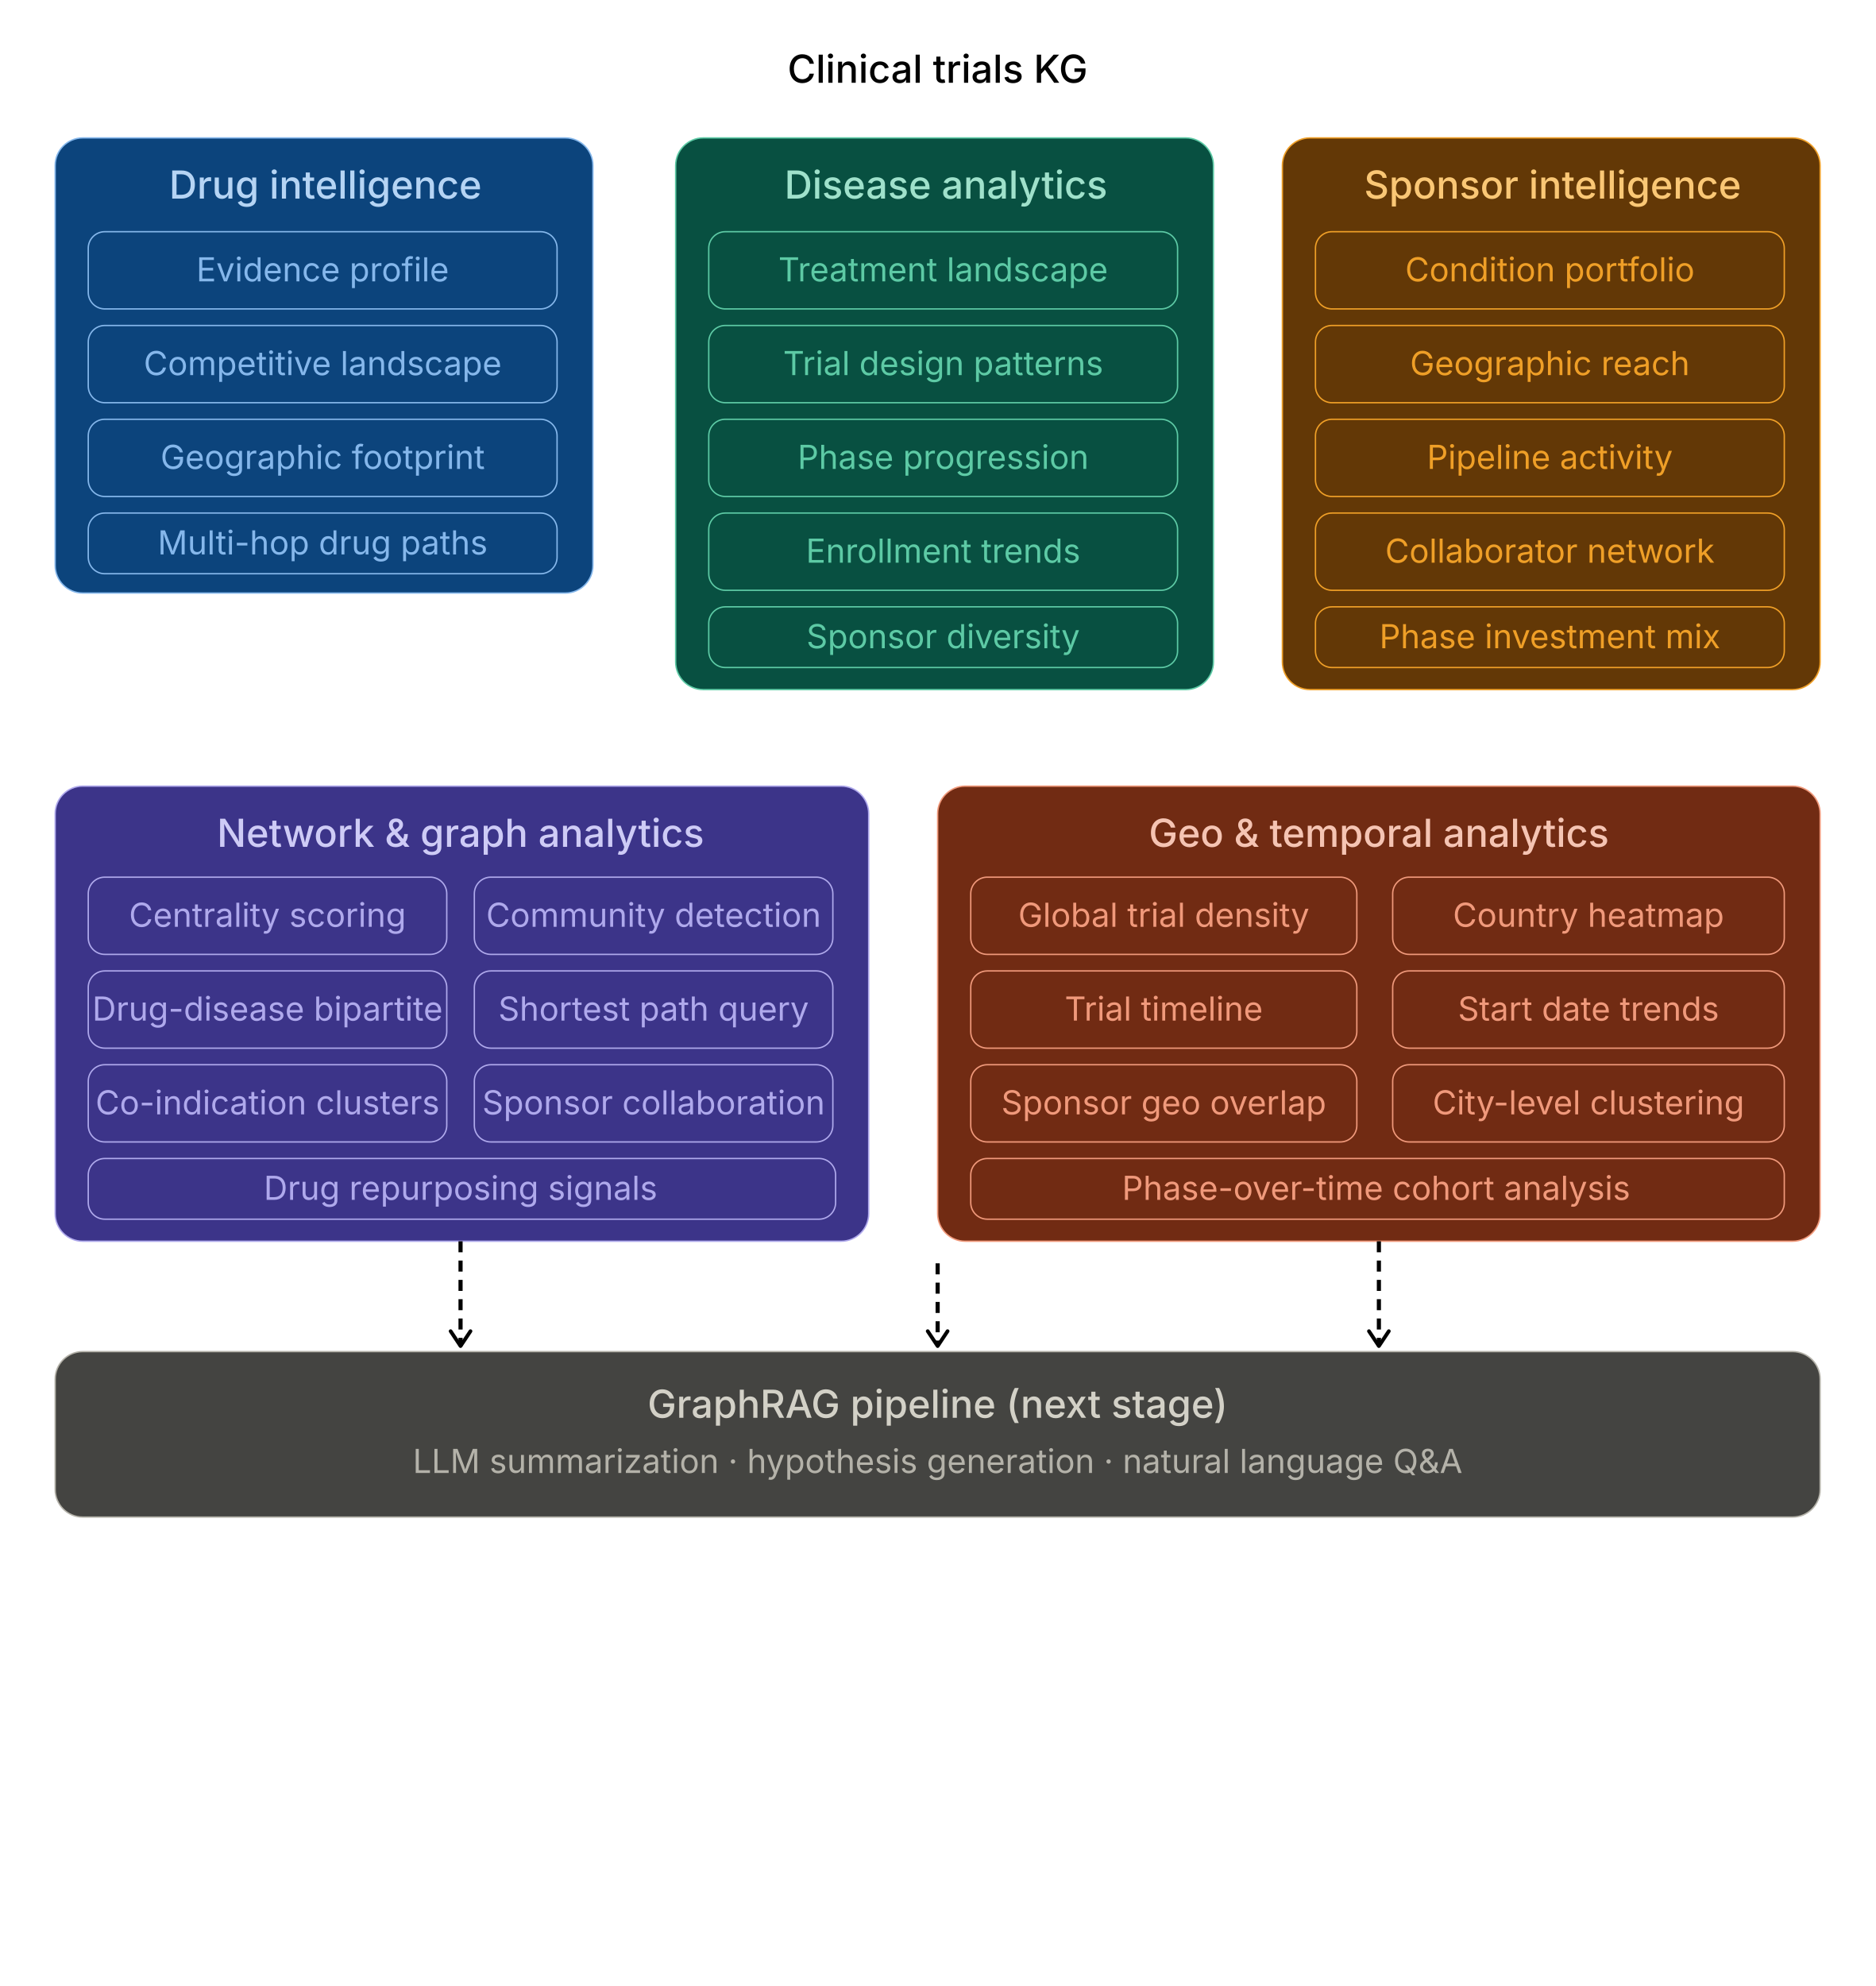
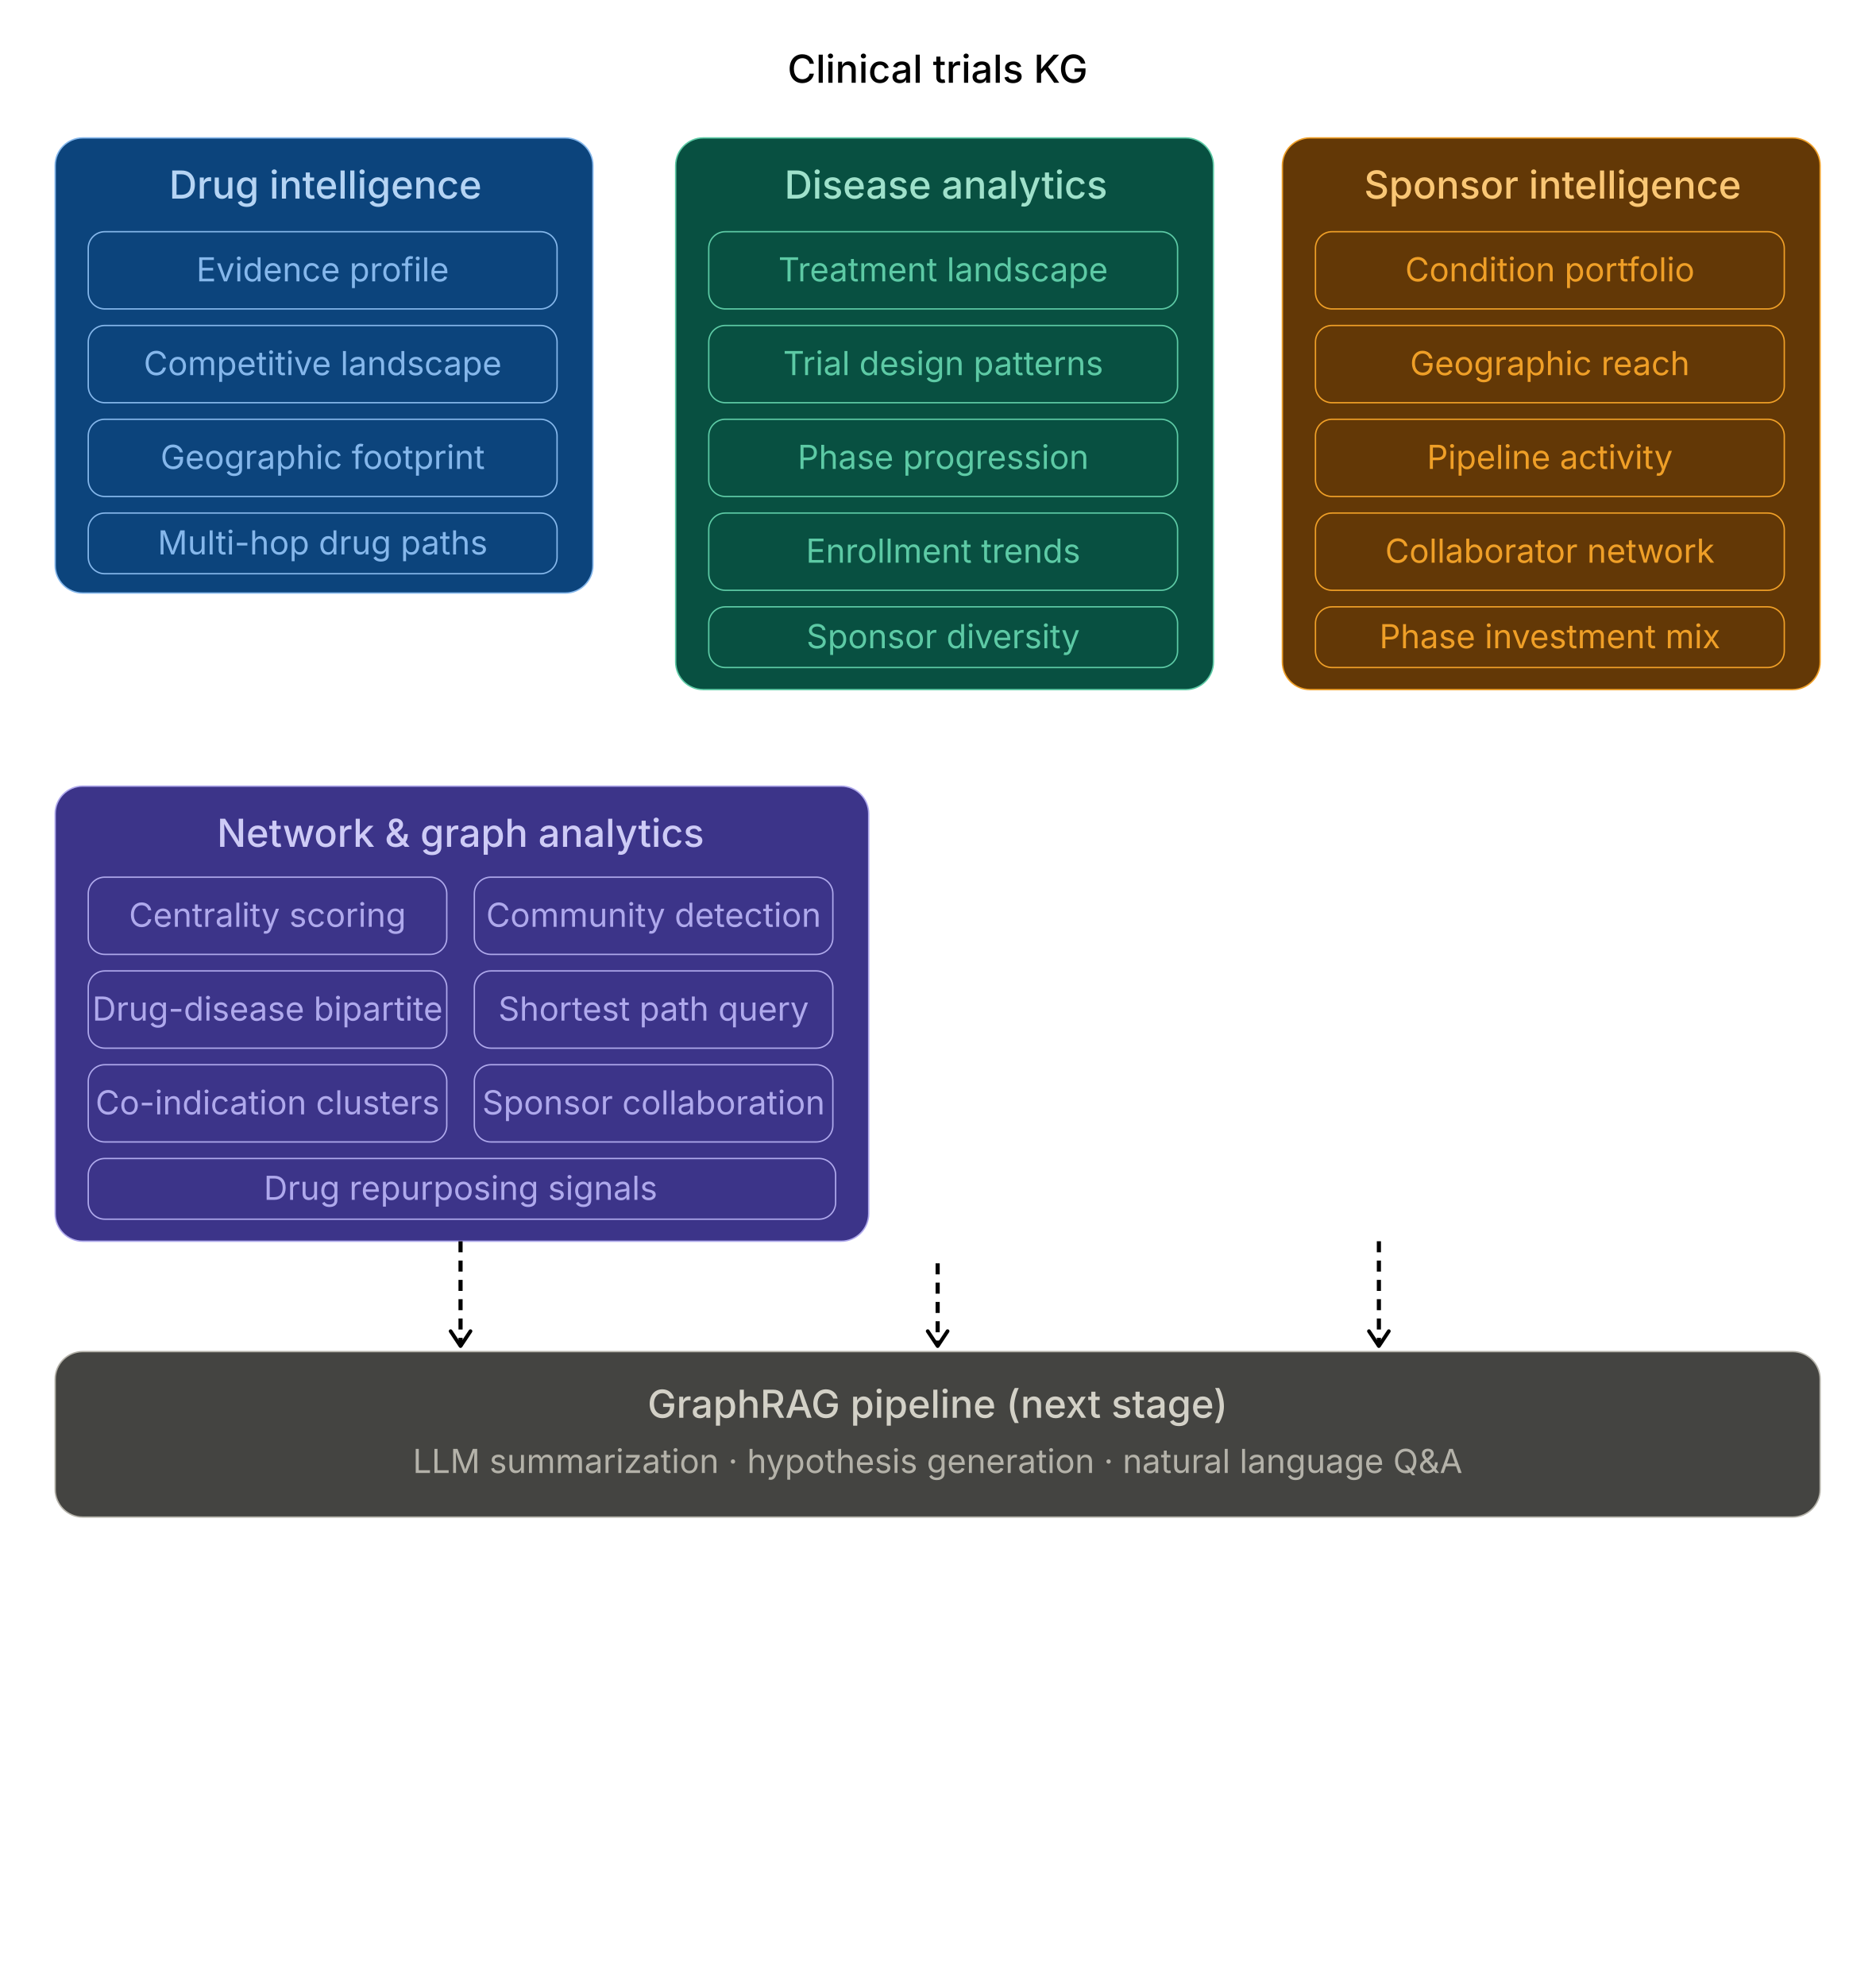
<svg xmlns="http://www.w3.org/2000/svg" width="100%" viewBox="0 0 680 720">
  <defs>
    <marker id="arrow" viewBox="0 0 10 10" refX="8" refY="5" markerWidth="6" markerHeight="6" orient="auto-start-reverse">
      <path d="M2 1L8 5L2 9" fill="none" stroke="context-stroke" stroke-width="1.5" stroke-linecap="round" stroke-linejoin="round" />
    </marker>
  </defs>
  <text x="340" y="30" text-anchor="middle" style="fill:rgb(2, 2, 2);stroke:none;color:rgb(2, 2, 2);stroke-width:1px;stroke-linecap:butt;stroke-linejoin:miter;opacity:1;font-family:&quot;Anthropic Sans&quot;, -apple-system, BlinkMacSystemFont, &quot;Segoe UI&quot;, sans-serif;font-size:14px;font-weight:500;text-anchor:middle;dominant-baseline:auto">Clinical trials KG</text>
  <g style="fill:rgb(0, 0, 0);stroke:none;color:rgb(255, 255, 255);stroke-width:1px;stroke-linecap:butt;stroke-linejoin:miter;opacity:1;font-family:&quot;Anthropic Sans&quot;, -apple-system, BlinkMacSystemFont, &quot;Segoe UI&quot;, sans-serif;font-size:16px;font-weight:400;text-anchor:start;dominant-baseline:auto">
    <rect x="20" y="50" width="195" height="165" rx="10" stroke-width="0.5" style="fill:rgb(12, 68, 124);stroke:rgb(133, 183, 235);color:rgb(255, 255, 255);stroke-width:0.5px;stroke-linecap:butt;stroke-linejoin:miter;opacity:1;font-family:&quot;Anthropic Sans&quot;, -apple-system, BlinkMacSystemFont, &quot;Segoe UI&quot;, sans-serif;font-size:16px;font-weight:400;text-anchor:start;dominant-baseline:auto" />
    <text x="118" y="72" text-anchor="middle" style="fill:rgb(181, 212, 244);stroke:none;color:rgb(255, 255, 255);stroke-width:1px;stroke-linecap:butt;stroke-linejoin:miter;opacity:1;font-family:&quot;Anthropic Sans&quot;, -apple-system, BlinkMacSystemFont, &quot;Segoe UI&quot;, sans-serif;font-size:14px;font-weight:500;text-anchor:middle;dominant-baseline:auto">Drug intelligence</text>
  </g>
  <g style="fill:rgb(0, 0, 0);stroke:none;color:rgb(255, 255, 255);stroke-width:1px;stroke-linecap:butt;stroke-linejoin:miter;opacity:1;font-family:&quot;Anthropic Sans&quot;, -apple-system, BlinkMacSystemFont, &quot;Segoe UI&quot;, sans-serif;font-size:16px;font-weight:400;text-anchor:start;dominant-baseline:auto">
    <rect x="32" y="84" width="170" height="28" rx="6" stroke-width="0.5" style="fill:rgb(12, 68, 124);stroke:rgb(133, 183, 235);color:rgb(255, 255, 255);stroke-width:0.5px;stroke-linecap:butt;stroke-linejoin:miter;opacity:1;font-family:&quot;Anthropic Sans&quot;, -apple-system, BlinkMacSystemFont, &quot;Segoe UI&quot;, sans-serif;font-size:16px;font-weight:400;text-anchor:start;dominant-baseline:auto" />
    <text x="117" y="102" text-anchor="middle" style="fill:rgb(133, 183, 235);stroke:none;color:rgb(255, 255, 255);stroke-width:1px;stroke-linecap:butt;stroke-linejoin:miter;opacity:1;font-family:&quot;Anthropic Sans&quot;, -apple-system, BlinkMacSystemFont, &quot;Segoe UI&quot;, sans-serif;font-size:12px;font-weight:400;text-anchor:middle;dominant-baseline:auto">Evidence profile</text>
  </g>
  <g style="fill:rgb(0, 0, 0);stroke:none;color:rgb(255, 255, 255);stroke-width:1px;stroke-linecap:butt;stroke-linejoin:miter;opacity:1;font-family:&quot;Anthropic Sans&quot;, -apple-system, BlinkMacSystemFont, &quot;Segoe UI&quot;, sans-serif;font-size:16px;font-weight:400;text-anchor:start;dominant-baseline:auto">
    <rect x="32" y="118" width="170" height="28" rx="6" stroke-width="0.5" style="fill:rgb(12, 68, 124);stroke:rgb(133, 183, 235);color:rgb(255, 255, 255);stroke-width:0.5px;stroke-linecap:butt;stroke-linejoin:miter;opacity:1;font-family:&quot;Anthropic Sans&quot;, -apple-system, BlinkMacSystemFont, &quot;Segoe UI&quot;, sans-serif;font-size:16px;font-weight:400;text-anchor:start;dominant-baseline:auto" />
    <text x="117" y="136" text-anchor="middle" style="fill:rgb(133, 183, 235);stroke:none;color:rgb(255, 255, 255);stroke-width:1px;stroke-linecap:butt;stroke-linejoin:miter;opacity:1;font-family:&quot;Anthropic Sans&quot;, -apple-system, BlinkMacSystemFont, &quot;Segoe UI&quot;, sans-serif;font-size:12px;font-weight:400;text-anchor:middle;dominant-baseline:auto">Competitive landscape</text>
  </g>
  <g style="fill:rgb(0, 0, 0);stroke:none;color:rgb(255, 255, 255);stroke-width:1px;stroke-linecap:butt;stroke-linejoin:miter;opacity:1;font-family:&quot;Anthropic Sans&quot;, -apple-system, BlinkMacSystemFont, &quot;Segoe UI&quot;, sans-serif;font-size:16px;font-weight:400;text-anchor:start;dominant-baseline:auto">
    <rect x="32" y="152" width="170" height="28" rx="6" stroke-width="0.5" style="fill:rgb(12, 68, 124);stroke:rgb(133, 183, 235);color:rgb(255, 255, 255);stroke-width:0.5px;stroke-linecap:butt;stroke-linejoin:miter;opacity:1;font-family:&quot;Anthropic Sans&quot;, -apple-system, BlinkMacSystemFont, &quot;Segoe UI&quot;, sans-serif;font-size:16px;font-weight:400;text-anchor:start;dominant-baseline:auto" />
    <text x="117" y="170" text-anchor="middle" style="fill:rgb(133, 183, 235);stroke:none;color:rgb(255, 255, 255);stroke-width:1px;stroke-linecap:butt;stroke-linejoin:miter;opacity:1;font-family:&quot;Anthropic Sans&quot;, -apple-system, BlinkMacSystemFont, &quot;Segoe UI&quot;, sans-serif;font-size:12px;font-weight:400;text-anchor:middle;dominant-baseline:auto">Geographic footprint</text>
  </g>
  <g style="fill:rgb(0, 0, 0);stroke:none;color:rgb(255, 255, 255);stroke-width:1px;stroke-linecap:butt;stroke-linejoin:miter;opacity:1;font-family:&quot;Anthropic Sans&quot;, -apple-system, BlinkMacSystemFont, &quot;Segoe UI&quot;, sans-serif;font-size:16px;font-weight:400;text-anchor:start;dominant-baseline:auto">
    <rect x="32" y="186" width="170" height="22" rx="6" stroke-width="0.5" style="fill:rgb(12, 68, 124);stroke:rgb(133, 183, 235);color:rgb(255, 255, 255);stroke-width:0.5px;stroke-linecap:butt;stroke-linejoin:miter;opacity:1;font-family:&quot;Anthropic Sans&quot;, -apple-system, BlinkMacSystemFont, &quot;Segoe UI&quot;, sans-serif;font-size:16px;font-weight:400;text-anchor:start;dominant-baseline:auto" />
    <text x="117" y="201" text-anchor="middle" style="fill:rgb(133, 183, 235);stroke:none;color:rgb(255, 255, 255);stroke-width:1px;stroke-linecap:butt;stroke-linejoin:miter;opacity:1;font-family:&quot;Anthropic Sans&quot;, -apple-system, BlinkMacSystemFont, &quot;Segoe UI&quot;, sans-serif;font-size:12px;font-weight:400;text-anchor:middle;dominant-baseline:auto">Multi-hop drug paths</text>
  </g>
  <g style="fill:rgb(0, 0, 0);stroke:none;color:rgb(255, 255, 255);stroke-width:1px;stroke-linecap:butt;stroke-linejoin:miter;opacity:1;font-family:&quot;Anthropic Sans&quot;, -apple-system, BlinkMacSystemFont, &quot;Segoe UI&quot;, sans-serif;font-size:16px;font-weight:400;text-anchor:start;dominant-baseline:auto">
    <rect x="245" y="50" width="195" height="200" rx="10" stroke-width="0.5" style="fill:rgb(8, 80, 65);stroke:rgb(93, 202, 165);color:rgb(255, 255, 255);stroke-width:0.5px;stroke-linecap:butt;stroke-linejoin:miter;opacity:1;font-family:&quot;Anthropic Sans&quot;, -apple-system, BlinkMacSystemFont, &quot;Segoe UI&quot;, sans-serif;font-size:16px;font-weight:400;text-anchor:start;dominant-baseline:auto" />
    <text x="343" y="72" text-anchor="middle" style="fill:rgb(159, 225, 203);stroke:none;color:rgb(255, 255, 255);stroke-width:1px;stroke-linecap:butt;stroke-linejoin:miter;opacity:1;font-family:&quot;Anthropic Sans&quot;, -apple-system, BlinkMacSystemFont, &quot;Segoe UI&quot;, sans-serif;font-size:14px;font-weight:500;text-anchor:middle;dominant-baseline:auto">Disease analytics</text>
  </g>
  <g style="fill:rgb(0, 0, 0);stroke:none;color:rgb(255, 255, 255);stroke-width:1px;stroke-linecap:butt;stroke-linejoin:miter;opacity:1;font-family:&quot;Anthropic Sans&quot;, -apple-system, BlinkMacSystemFont, &quot;Segoe UI&quot;, sans-serif;font-size:16px;font-weight:400;text-anchor:start;dominant-baseline:auto">
    <rect x="257" y="84" width="170" height="28" rx="6" stroke-width="0.5" style="fill:rgb(8, 80, 65);stroke:rgb(93, 202, 165);color:rgb(255, 255, 255);stroke-width:0.5px;stroke-linecap:butt;stroke-linejoin:miter;opacity:1;font-family:&quot;Anthropic Sans&quot;, -apple-system, BlinkMacSystemFont, &quot;Segoe UI&quot;, sans-serif;font-size:16px;font-weight:400;text-anchor:start;dominant-baseline:auto" />
    <text x="342" y="102" text-anchor="middle" style="fill:rgb(93, 202, 165);stroke:none;color:rgb(255, 255, 255);stroke-width:1px;stroke-linecap:butt;stroke-linejoin:miter;opacity:1;font-family:&quot;Anthropic Sans&quot;, -apple-system, BlinkMacSystemFont, &quot;Segoe UI&quot;, sans-serif;font-size:12px;font-weight:400;text-anchor:middle;dominant-baseline:auto">Treatment landscape</text>
  </g>
  <g style="fill:rgb(0, 0, 0);stroke:none;color:rgb(255, 255, 255);stroke-width:1px;stroke-linecap:butt;stroke-linejoin:miter;opacity:1;font-family:&quot;Anthropic Sans&quot;, -apple-system, BlinkMacSystemFont, &quot;Segoe UI&quot;, sans-serif;font-size:16px;font-weight:400;text-anchor:start;dominant-baseline:auto">
    <rect x="257" y="118" width="170" height="28" rx="6" stroke-width="0.5" style="fill:rgb(8, 80, 65);stroke:rgb(93, 202, 165);color:rgb(255, 255, 255);stroke-width:0.5px;stroke-linecap:butt;stroke-linejoin:miter;opacity:1;font-family:&quot;Anthropic Sans&quot;, -apple-system, BlinkMacSystemFont, &quot;Segoe UI&quot;, sans-serif;font-size:16px;font-weight:400;text-anchor:start;dominant-baseline:auto" />
    <text x="342" y="136" text-anchor="middle" style="fill:rgb(93, 202, 165);stroke:none;color:rgb(255, 255, 255);stroke-width:1px;stroke-linecap:butt;stroke-linejoin:miter;opacity:1;font-family:&quot;Anthropic Sans&quot;, -apple-system, BlinkMacSystemFont, &quot;Segoe UI&quot;, sans-serif;font-size:12px;font-weight:400;text-anchor:middle;dominant-baseline:auto">Trial design patterns</text>
  </g>
  <g style="fill:rgb(0, 0, 0);stroke:none;color:rgb(255, 255, 255);stroke-width:1px;stroke-linecap:butt;stroke-linejoin:miter;opacity:1;font-family:&quot;Anthropic Sans&quot;, -apple-system, BlinkMacSystemFont, &quot;Segoe UI&quot;, sans-serif;font-size:16px;font-weight:400;text-anchor:start;dominant-baseline:auto">
    <rect x="257" y="152" width="170" height="28" rx="6" stroke-width="0.5" style="fill:rgb(8, 80, 65);stroke:rgb(93, 202, 165);color:rgb(255, 255, 255);stroke-width:0.5px;stroke-linecap:butt;stroke-linejoin:miter;opacity:1;font-family:&quot;Anthropic Sans&quot;, -apple-system, BlinkMacSystemFont, &quot;Segoe UI&quot;, sans-serif;font-size:16px;font-weight:400;text-anchor:start;dominant-baseline:auto" />
    <text x="342" y="170" text-anchor="middle" style="fill:rgb(93, 202, 165);stroke:none;color:rgb(255, 255, 255);stroke-width:1px;stroke-linecap:butt;stroke-linejoin:miter;opacity:1;font-family:&quot;Anthropic Sans&quot;, -apple-system, BlinkMacSystemFont, &quot;Segoe UI&quot;, sans-serif;font-size:12px;font-weight:400;text-anchor:middle;dominant-baseline:auto">Phase progression</text>
  </g>
  <g style="fill:rgb(0, 0, 0);stroke:none;color:rgb(255, 255, 255);stroke-width:1px;stroke-linecap:butt;stroke-linejoin:miter;opacity:1;font-family:&quot;Anthropic Sans&quot;, -apple-system, BlinkMacSystemFont, &quot;Segoe UI&quot;, sans-serif;font-size:16px;font-weight:400;text-anchor:start;dominant-baseline:auto">
    <rect x="257" y="186" width="170" height="28" rx="6" stroke-width="0.5" style="fill:rgb(8, 80, 65);stroke:rgb(93, 202, 165);color:rgb(255, 255, 255);stroke-width:0.5px;stroke-linecap:butt;stroke-linejoin:miter;opacity:1;font-family:&quot;Anthropic Sans&quot;, -apple-system, BlinkMacSystemFont, &quot;Segoe UI&quot;, sans-serif;font-size:16px;font-weight:400;text-anchor:start;dominant-baseline:auto" />
    <text x="342" y="204" text-anchor="middle" style="fill:rgb(93, 202, 165);stroke:none;color:rgb(255, 255, 255);stroke-width:1px;stroke-linecap:butt;stroke-linejoin:miter;opacity:1;font-family:&quot;Anthropic Sans&quot;, -apple-system, BlinkMacSystemFont, &quot;Segoe UI&quot;, sans-serif;font-size:12px;font-weight:400;text-anchor:middle;dominant-baseline:auto">Enrollment trends</text>
  </g>
  <g style="fill:rgb(0, 0, 0);stroke:none;color:rgb(255, 255, 255);stroke-width:1px;stroke-linecap:butt;stroke-linejoin:miter;opacity:1;font-family:&quot;Anthropic Sans&quot;, -apple-system, BlinkMacSystemFont, &quot;Segoe UI&quot;, sans-serif;font-size:16px;font-weight:400;text-anchor:start;dominant-baseline:auto">
    <rect x="257" y="220" width="170" height="22" rx="6" stroke-width="0.5" style="fill:rgb(8, 80, 65);stroke:rgb(93, 202, 165);color:rgb(255, 255, 255);stroke-width:0.5px;stroke-linecap:butt;stroke-linejoin:miter;opacity:1;font-family:&quot;Anthropic Sans&quot;, -apple-system, BlinkMacSystemFont, &quot;Segoe UI&quot;, sans-serif;font-size:16px;font-weight:400;text-anchor:start;dominant-baseline:auto" />
    <text x="342" y="235" text-anchor="middle" style="fill:rgb(93, 202, 165);stroke:none;color:rgb(255, 255, 255);stroke-width:1px;stroke-linecap:butt;stroke-linejoin:miter;opacity:1;font-family:&quot;Anthropic Sans&quot;, -apple-system, BlinkMacSystemFont, &quot;Segoe UI&quot;, sans-serif;font-size:12px;font-weight:400;text-anchor:middle;dominant-baseline:auto">Sponsor diversity</text>
  </g>
  <g style="fill:rgb(0, 0, 0);stroke:none;color:rgb(255, 255, 255);stroke-width:1px;stroke-linecap:butt;stroke-linejoin:miter;opacity:1;font-family:&quot;Anthropic Sans&quot;, -apple-system, BlinkMacSystemFont, &quot;Segoe UI&quot;, sans-serif;font-size:16px;font-weight:400;text-anchor:start;dominant-baseline:auto">
    <rect x="465" y="50" width="195" height="200" rx="10" stroke-width="0.5" style="fill:rgb(99, 56, 6);stroke:rgb(239, 159, 39);color:rgb(255, 255, 255);stroke-width:0.5px;stroke-linecap:butt;stroke-linejoin:miter;opacity:1;font-family:&quot;Anthropic Sans&quot;, -apple-system, BlinkMacSystemFont, &quot;Segoe UI&quot;, sans-serif;font-size:16px;font-weight:400;text-anchor:start;dominant-baseline:auto" />
    <text x="563" y="72" text-anchor="middle" style="fill:rgb(250, 199, 117);stroke:none;color:rgb(255, 255, 255);stroke-width:1px;stroke-linecap:butt;stroke-linejoin:miter;opacity:1;font-family:&quot;Anthropic Sans&quot;, -apple-system, BlinkMacSystemFont, &quot;Segoe UI&quot;, sans-serif;font-size:14px;font-weight:500;text-anchor:middle;dominant-baseline:auto">Sponsor intelligence</text>
  </g>
  <g style="fill:rgb(0, 0, 0);stroke:none;color:rgb(255, 255, 255);stroke-width:1px;stroke-linecap:butt;stroke-linejoin:miter;opacity:1;font-family:&quot;Anthropic Sans&quot;, -apple-system, BlinkMacSystemFont, &quot;Segoe UI&quot;, sans-serif;font-size:16px;font-weight:400;text-anchor:start;dominant-baseline:auto">
    <rect x="477" y="84" width="170" height="28" rx="6" stroke-width="0.5" style="fill:rgb(99, 56, 6);stroke:rgb(239, 159, 39);color:rgb(255, 255, 255);stroke-width:0.5px;stroke-linecap:butt;stroke-linejoin:miter;opacity:1;font-family:&quot;Anthropic Sans&quot;, -apple-system, BlinkMacSystemFont, &quot;Segoe UI&quot;, sans-serif;font-size:16px;font-weight:400;text-anchor:start;dominant-baseline:auto" />
    <text x="562" y="102" text-anchor="middle" style="fill:rgb(239, 159, 39);stroke:none;color:rgb(255, 255, 255);stroke-width:1px;stroke-linecap:butt;stroke-linejoin:miter;opacity:1;font-family:&quot;Anthropic Sans&quot;, -apple-system, BlinkMacSystemFont, &quot;Segoe UI&quot;, sans-serif;font-size:12px;font-weight:400;text-anchor:middle;dominant-baseline:auto">Condition portfolio</text>
  </g>
  <g style="fill:rgb(0, 0, 0);stroke:none;color:rgb(255, 255, 255);stroke-width:1px;stroke-linecap:butt;stroke-linejoin:miter;opacity:1;font-family:&quot;Anthropic Sans&quot;, -apple-system, BlinkMacSystemFont, &quot;Segoe UI&quot;, sans-serif;font-size:16px;font-weight:400;text-anchor:start;dominant-baseline:auto">
    <rect x="477" y="118" width="170" height="28" rx="6" stroke-width="0.5" style="fill:rgb(99, 56, 6);stroke:rgb(239, 159, 39);color:rgb(255, 255, 255);stroke-width:0.5px;stroke-linecap:butt;stroke-linejoin:miter;opacity:1;font-family:&quot;Anthropic Sans&quot;, -apple-system, BlinkMacSystemFont, &quot;Segoe UI&quot;, sans-serif;font-size:16px;font-weight:400;text-anchor:start;dominant-baseline:auto" />
    <text x="562" y="136" text-anchor="middle" style="fill:rgb(239, 159, 39);stroke:none;color:rgb(255, 255, 255);stroke-width:1px;stroke-linecap:butt;stroke-linejoin:miter;opacity:1;font-family:&quot;Anthropic Sans&quot;, -apple-system, BlinkMacSystemFont, &quot;Segoe UI&quot;, sans-serif;font-size:12px;font-weight:400;text-anchor:middle;dominant-baseline:auto">Geographic reach</text>
  </g>
  <g style="fill:rgb(0, 0, 0);stroke:none;color:rgb(255, 255, 255);stroke-width:1px;stroke-linecap:butt;stroke-linejoin:miter;opacity:1;font-family:&quot;Anthropic Sans&quot;, -apple-system, BlinkMacSystemFont, &quot;Segoe UI&quot;, sans-serif;font-size:16px;font-weight:400;text-anchor:start;dominant-baseline:auto">
    <rect x="477" y="152" width="170" height="28" rx="6" stroke-width="0.5" style="fill:rgb(99, 56, 6);stroke:rgb(239, 159, 39);color:rgb(255, 255, 255);stroke-width:0.5px;stroke-linecap:butt;stroke-linejoin:miter;opacity:1;font-family:&quot;Anthropic Sans&quot;, -apple-system, BlinkMacSystemFont, &quot;Segoe UI&quot;, sans-serif;font-size:16px;font-weight:400;text-anchor:start;dominant-baseline:auto" />
    <text x="562" y="170" text-anchor="middle" style="fill:rgb(239, 159, 39);stroke:none;color:rgb(255, 255, 255);stroke-width:1px;stroke-linecap:butt;stroke-linejoin:miter;opacity:1;font-family:&quot;Anthropic Sans&quot;, -apple-system, BlinkMacSystemFont, &quot;Segoe UI&quot;, sans-serif;font-size:12px;font-weight:400;text-anchor:middle;dominant-baseline:auto">Pipeline activity</text>
  </g>
  <g style="fill:rgb(0, 0, 0);stroke:none;color:rgb(255, 255, 255);stroke-width:1px;stroke-linecap:butt;stroke-linejoin:miter;opacity:1;font-family:&quot;Anthropic Sans&quot;, -apple-system, BlinkMacSystemFont, &quot;Segoe UI&quot;, sans-serif;font-size:16px;font-weight:400;text-anchor:start;dominant-baseline:auto">
    <rect x="477" y="186" width="170" height="28" rx="6" stroke-width="0.5" style="fill:rgb(99, 56, 6);stroke:rgb(239, 159, 39);color:rgb(255, 255, 255);stroke-width:0.5px;stroke-linecap:butt;stroke-linejoin:miter;opacity:1;font-family:&quot;Anthropic Sans&quot;, -apple-system, BlinkMacSystemFont, &quot;Segoe UI&quot;, sans-serif;font-size:16px;font-weight:400;text-anchor:start;dominant-baseline:auto" />
    <text x="562" y="204" text-anchor="middle" style="fill:rgb(239, 159, 39);stroke:none;color:rgb(255, 255, 255);stroke-width:1px;stroke-linecap:butt;stroke-linejoin:miter;opacity:1;font-family:&quot;Anthropic Sans&quot;, -apple-system, BlinkMacSystemFont, &quot;Segoe UI&quot;, sans-serif;font-size:12px;font-weight:400;text-anchor:middle;dominant-baseline:auto">Collaborator network</text>
  </g>
  <g style="fill:rgb(0, 0, 0);stroke:none;color:rgb(255, 255, 255);stroke-width:1px;stroke-linecap:butt;stroke-linejoin:miter;opacity:1;font-family:&quot;Anthropic Sans&quot;, -apple-system, BlinkMacSystemFont, &quot;Segoe UI&quot;, sans-serif;font-size:16px;font-weight:400;text-anchor:start;dominant-baseline:auto">
    <rect x="477" y="220" width="170" height="22" rx="6" stroke-width="0.5" style="fill:rgb(99, 56, 6);stroke:rgb(239, 159, 39);color:rgb(255, 255, 255);stroke-width:0.5px;stroke-linecap:butt;stroke-linejoin:miter;opacity:1;font-family:&quot;Anthropic Sans&quot;, -apple-system, BlinkMacSystemFont, &quot;Segoe UI&quot;, sans-serif;font-size:16px;font-weight:400;text-anchor:start;dominant-baseline:auto" />
    <text x="562" y="235" text-anchor="middle" style="fill:rgb(239, 159, 39);stroke:none;color:rgb(255, 255, 255);stroke-width:1px;stroke-linecap:butt;stroke-linejoin:miter;opacity:1;font-family:&quot;Anthropic Sans&quot;, -apple-system, BlinkMacSystemFont, &quot;Segoe UI&quot;, sans-serif;font-size:12px;font-weight:400;text-anchor:middle;dominant-baseline:auto">Phase investment mix</text>
  </g>
  <g style="fill:rgb(0, 0, 0);stroke:none;color:rgb(255, 255, 255);stroke-width:1px;stroke-linecap:butt;stroke-linejoin:miter;opacity:1;font-family:&quot;Anthropic Sans&quot;, -apple-system, BlinkMacSystemFont, &quot;Segoe UI&quot;, sans-serif;font-size:16px;font-weight:400;text-anchor:start;dominant-baseline:auto">
    <rect x="20" y="285" width="295" height="165" rx="10" stroke-width="0.5" style="fill:rgb(60, 52, 137);stroke:rgb(175, 169, 236);color:rgb(255, 255, 255);stroke-width:0.5px;stroke-linecap:butt;stroke-linejoin:miter;opacity:1;font-family:&quot;Anthropic Sans&quot;, -apple-system, BlinkMacSystemFont, &quot;Segoe UI&quot;, sans-serif;font-size:16px;font-weight:400;text-anchor:start;dominant-baseline:auto" />
    <text x="167" y="307" text-anchor="middle" style="fill:rgb(206, 203, 246);stroke:none;color:rgb(255, 255, 255);stroke-width:1px;stroke-linecap:butt;stroke-linejoin:miter;opacity:1;font-family:&quot;Anthropic Sans&quot;, -apple-system, BlinkMacSystemFont, &quot;Segoe UI&quot;, sans-serif;font-size:14px;font-weight:500;text-anchor:middle;dominant-baseline:auto">Network &amp; graph analytics</text>
  </g>
  <g style="fill:rgb(0, 0, 0);stroke:none;color:rgb(255, 255, 255);stroke-width:1px;stroke-linecap:butt;stroke-linejoin:miter;opacity:1;font-family:&quot;Anthropic Sans&quot;, -apple-system, BlinkMacSystemFont, &quot;Segoe UI&quot;, sans-serif;font-size:16px;font-weight:400;text-anchor:start;dominant-baseline:auto">
    <rect x="32" y="318" width="130" height="28" rx="6" stroke-width="0.5" style="fill:rgb(60, 52, 137);stroke:rgb(175, 169, 236);color:rgb(255, 255, 255);stroke-width:0.5px;stroke-linecap:butt;stroke-linejoin:miter;opacity:1;font-family:&quot;Anthropic Sans&quot;, -apple-system, BlinkMacSystemFont, &quot;Segoe UI&quot;, sans-serif;font-size:16px;font-weight:400;text-anchor:start;dominant-baseline:auto" />
    <text x="97" y="336" text-anchor="middle" style="fill:rgb(175, 169, 236);stroke:none;color:rgb(255, 255, 255);stroke-width:1px;stroke-linecap:butt;stroke-linejoin:miter;opacity:1;font-family:&quot;Anthropic Sans&quot;, -apple-system, BlinkMacSystemFont, &quot;Segoe UI&quot;, sans-serif;font-size:12px;font-weight:400;text-anchor:middle;dominant-baseline:auto">Centrality scoring</text>
  </g>
  <g style="fill:rgb(0, 0, 0);stroke:none;color:rgb(255, 255, 255);stroke-width:1px;stroke-linecap:butt;stroke-linejoin:miter;opacity:1;font-family:&quot;Anthropic Sans&quot;, -apple-system, BlinkMacSystemFont, &quot;Segoe UI&quot;, sans-serif;font-size:16px;font-weight:400;text-anchor:start;dominant-baseline:auto">
    <rect x="172" y="318" width="130" height="28" rx="6" stroke-width="0.5" style="fill:rgb(60, 52, 137);stroke:rgb(175, 169, 236);color:rgb(255, 255, 255);stroke-width:0.5px;stroke-linecap:butt;stroke-linejoin:miter;opacity:1;font-family:&quot;Anthropic Sans&quot;, -apple-system, BlinkMacSystemFont, &quot;Segoe UI&quot;, sans-serif;font-size:16px;font-weight:400;text-anchor:start;dominant-baseline:auto" />
    <text x="237" y="336" text-anchor="middle" style="fill:rgb(175, 169, 236);stroke:none;color:rgb(255, 255, 255);stroke-width:1px;stroke-linecap:butt;stroke-linejoin:miter;opacity:1;font-family:&quot;Anthropic Sans&quot;, -apple-system, BlinkMacSystemFont, &quot;Segoe UI&quot;, sans-serif;font-size:12px;font-weight:400;text-anchor:middle;dominant-baseline:auto">Community detection</text>
  </g>
  <g style="fill:rgb(0, 0, 0);stroke:none;color:rgb(255, 255, 255);stroke-width:1px;stroke-linecap:butt;stroke-linejoin:miter;opacity:1;font-family:&quot;Anthropic Sans&quot;, -apple-system, BlinkMacSystemFont, &quot;Segoe UI&quot;, sans-serif;font-size:16px;font-weight:400;text-anchor:start;dominant-baseline:auto">
    <rect x="32" y="352" width="130" height="28" rx="6" stroke-width="0.5" style="fill:rgb(60, 52, 137);stroke:rgb(175, 169, 236);color:rgb(255, 255, 255);stroke-width:0.5px;stroke-linecap:butt;stroke-linejoin:miter;opacity:1;font-family:&quot;Anthropic Sans&quot;, -apple-system, BlinkMacSystemFont, &quot;Segoe UI&quot;, sans-serif;font-size:16px;font-weight:400;text-anchor:start;dominant-baseline:auto" />
    <text x="97" y="370" text-anchor="middle" style="fill:rgb(175, 169, 236);stroke:none;color:rgb(255, 255, 255);stroke-width:1px;stroke-linecap:butt;stroke-linejoin:miter;opacity:1;font-family:&quot;Anthropic Sans&quot;, -apple-system, BlinkMacSystemFont, &quot;Segoe UI&quot;, sans-serif;font-size:12px;font-weight:400;text-anchor:middle;dominant-baseline:auto">Drug-disease bipartite</text>
  </g>
  <g style="fill:rgb(0, 0, 0);stroke:none;color:rgb(255, 255, 255);stroke-width:1px;stroke-linecap:butt;stroke-linejoin:miter;opacity:1;font-family:&quot;Anthropic Sans&quot;, -apple-system, BlinkMacSystemFont, &quot;Segoe UI&quot;, sans-serif;font-size:16px;font-weight:400;text-anchor:start;dominant-baseline:auto">
    <rect x="172" y="352" width="130" height="28" rx="6" stroke-width="0.5" style="fill:rgb(60, 52, 137);stroke:rgb(175, 169, 236);color:rgb(255, 255, 255);stroke-width:0.5px;stroke-linecap:butt;stroke-linejoin:miter;opacity:1;font-family:&quot;Anthropic Sans&quot;, -apple-system, BlinkMacSystemFont, &quot;Segoe UI&quot;, sans-serif;font-size:16px;font-weight:400;text-anchor:start;dominant-baseline:auto" />
    <text x="237" y="370" text-anchor="middle" style="fill:rgb(175, 169, 236);stroke:none;color:rgb(255, 255, 255);stroke-width:1px;stroke-linecap:butt;stroke-linejoin:miter;opacity:1;font-family:&quot;Anthropic Sans&quot;, -apple-system, BlinkMacSystemFont, &quot;Segoe UI&quot;, sans-serif;font-size:12px;font-weight:400;text-anchor:middle;dominant-baseline:auto">Shortest path query</text>
  </g>
  <g style="fill:rgb(0, 0, 0);stroke:none;color:rgb(255, 255, 255);stroke-width:1px;stroke-linecap:butt;stroke-linejoin:miter;opacity:1;font-family:&quot;Anthropic Sans&quot;, -apple-system, BlinkMacSystemFont, &quot;Segoe UI&quot;, sans-serif;font-size:16px;font-weight:400;text-anchor:start;dominant-baseline:auto">
    <rect x="32" y="386" width="130" height="28" rx="6" stroke-width="0.5" style="fill:rgb(60, 52, 137);stroke:rgb(175, 169, 236);color:rgb(255, 255, 255);stroke-width:0.5px;stroke-linecap:butt;stroke-linejoin:miter;opacity:1;font-family:&quot;Anthropic Sans&quot;, -apple-system, BlinkMacSystemFont, &quot;Segoe UI&quot;, sans-serif;font-size:16px;font-weight:400;text-anchor:start;dominant-baseline:auto" />
    <text x="97" y="404" text-anchor="middle" style="fill:rgb(175, 169, 236);stroke:none;color:rgb(255, 255, 255);stroke-width:1px;stroke-linecap:butt;stroke-linejoin:miter;opacity:1;font-family:&quot;Anthropic Sans&quot;, -apple-system, BlinkMacSystemFont, &quot;Segoe UI&quot;, sans-serif;font-size:12px;font-weight:400;text-anchor:middle;dominant-baseline:auto">Co-indication clusters</text>
  </g>
  <g style="fill:rgb(0, 0, 0);stroke:none;color:rgb(255, 255, 255);stroke-width:1px;stroke-linecap:butt;stroke-linejoin:miter;opacity:1;font-family:&quot;Anthropic Sans&quot;, -apple-system, BlinkMacSystemFont, &quot;Segoe UI&quot;, sans-serif;font-size:16px;font-weight:400;text-anchor:start;dominant-baseline:auto">
    <rect x="172" y="386" width="130" height="28" rx="6" stroke-width="0.5" style="fill:rgb(60, 52, 137);stroke:rgb(175, 169, 236);color:rgb(255, 255, 255);stroke-width:0.5px;stroke-linecap:butt;stroke-linejoin:miter;opacity:1;font-family:&quot;Anthropic Sans&quot;, -apple-system, BlinkMacSystemFont, &quot;Segoe UI&quot;, sans-serif;font-size:16px;font-weight:400;text-anchor:start;dominant-baseline:auto" />
    <text x="237" y="404" text-anchor="middle" style="fill:rgb(175, 169, 236);stroke:none;color:rgb(255, 255, 255);stroke-width:1px;stroke-linecap:butt;stroke-linejoin:miter;opacity:1;font-family:&quot;Anthropic Sans&quot;, -apple-system, BlinkMacSystemFont, &quot;Segoe UI&quot;, sans-serif;font-size:12px;font-weight:400;text-anchor:middle;dominant-baseline:auto">Sponsor collaboration</text>
  </g>
  <g style="fill:rgb(0, 0, 0);stroke:none;color:rgb(255, 255, 255);stroke-width:1px;stroke-linecap:butt;stroke-linejoin:miter;opacity:1;font-family:&quot;Anthropic Sans&quot;, -apple-system, BlinkMacSystemFont, &quot;Segoe UI&quot;, sans-serif;font-size:16px;font-weight:400;text-anchor:start;dominant-baseline:auto">
    <rect x="32" y="420" width="271" height="22" rx="6" stroke-width="0.5" style="fill:rgb(60, 52, 137);stroke:rgb(175, 169, 236);color:rgb(255, 255, 255);stroke-width:0.5px;stroke-linecap:butt;stroke-linejoin:miter;opacity:1;font-family:&quot;Anthropic Sans&quot;, -apple-system, BlinkMacSystemFont, &quot;Segoe UI&quot;, sans-serif;font-size:16px;font-weight:400;text-anchor:start;dominant-baseline:auto" />
    <text x="167" y="435" text-anchor="middle" style="fill:rgb(175, 169, 236);stroke:none;color:rgb(255, 255, 255);stroke-width:1px;stroke-linecap:butt;stroke-linejoin:miter;opacity:1;font-family:&quot;Anthropic Sans&quot;, -apple-system, BlinkMacSystemFont, &quot;Segoe UI&quot;, sans-serif;font-size:12px;font-weight:400;text-anchor:middle;dominant-baseline:auto">Drug repurposing signals</text>
  </g>
  <g style="fill:rgb(0, 0, 0);stroke:none;color:rgb(255, 255, 255);stroke-width:1px;stroke-linecap:butt;stroke-linejoin:miter;opacity:1;font-family:&quot;Anthropic Sans&quot;, -apple-system, BlinkMacSystemFont, &quot;Segoe UI&quot;, sans-serif;font-size:16px;font-weight:400;text-anchor:start;dominant-baseline:auto">
-     <rect x="340" y="285" width="320" height="165" rx="10" stroke-width="0.5" style="fill:rgb(113, 43, 19);stroke:rgb(240, 153, 123);color:rgb(255, 255, 255);stroke-width:0.5px;stroke-linecap:butt;stroke-linejoin:miter;opacity:1;font-family:&quot;Anthropic Sans&quot;, -apple-system, BlinkMacSystemFont, &quot;Segoe UI&quot;, sans-serif;font-size:16px;font-weight:400;text-anchor:start;dominant-baseline:auto" />
-     <text x="500" y="307" text-anchor="middle" style="fill:rgb(245, 196, 179);stroke:none;color:rgb(255, 255, 255);stroke-width:1px;stroke-linecap:butt;stroke-linejoin:miter;opacity:1;font-family:&quot;Anthropic Sans&quot;, -apple-system, BlinkMacSystemFont, &quot;Segoe UI&quot;, sans-serif;font-size:14px;font-weight:500;text-anchor:middle;dominant-baseline:auto">Geo &amp; temporal analytics</text>
-   </g>
-   <g style="fill:rgb(0, 0, 0);stroke:none;color:rgb(255, 255, 255);stroke-width:1px;stroke-linecap:butt;stroke-linejoin:miter;opacity:1;font-family:&quot;Anthropic Sans&quot;, -apple-system, BlinkMacSystemFont, &quot;Segoe UI&quot;, sans-serif;font-size:16px;font-weight:400;text-anchor:start;dominant-baseline:auto">
-     <rect x="352" y="318" width="140" height="28" rx="6" stroke-width="0.5" style="fill:rgb(113, 43, 19);stroke:rgb(240, 153, 123);color:rgb(255, 255, 255);stroke-width:0.5px;stroke-linecap:butt;stroke-linejoin:miter;opacity:1;font-family:&quot;Anthropic Sans&quot;, -apple-system, BlinkMacSystemFont, &quot;Segoe UI&quot;, sans-serif;font-size:16px;font-weight:400;text-anchor:start;dominant-baseline:auto" />
-     <text x="422" y="336" text-anchor="middle" style="fill:rgb(240, 153, 123);stroke:none;color:rgb(255, 255, 255);stroke-width:1px;stroke-linecap:butt;stroke-linejoin:miter;opacity:1;font-family:&quot;Anthropic Sans&quot;, -apple-system, BlinkMacSystemFont, &quot;Segoe UI&quot;, sans-serif;font-size:12px;font-weight:400;text-anchor:middle;dominant-baseline:auto">Global trial density</text>
-   </g>
-   <g style="fill:rgb(0, 0, 0);stroke:none;color:rgb(255, 255, 255);stroke-width:1px;stroke-linecap:butt;stroke-linejoin:miter;opacity:1;font-family:&quot;Anthropic Sans&quot;, -apple-system, BlinkMacSystemFont, &quot;Segoe UI&quot;, sans-serif;font-size:16px;font-weight:400;text-anchor:start;dominant-baseline:auto">
-     <rect x="505" y="318" width="142" height="28" rx="6" stroke-width="0.5" style="fill:rgb(113, 43, 19);stroke:rgb(240, 153, 123);color:rgb(255, 255, 255);stroke-width:0.5px;stroke-linecap:butt;stroke-linejoin:miter;opacity:1;font-family:&quot;Anthropic Sans&quot;, -apple-system, BlinkMacSystemFont, &quot;Segoe UI&quot;, sans-serif;font-size:16px;font-weight:400;text-anchor:start;dominant-baseline:auto" />
-     <text x="576" y="336" text-anchor="middle" style="fill:rgb(240, 153, 123);stroke:none;color:rgb(255, 255, 255);stroke-width:1px;stroke-linecap:butt;stroke-linejoin:miter;opacity:1;font-family:&quot;Anthropic Sans&quot;, -apple-system, BlinkMacSystemFont, &quot;Segoe UI&quot;, sans-serif;font-size:12px;font-weight:400;text-anchor:middle;dominant-baseline:auto">Country heatmap</text>
-   </g>
-   <g style="fill:rgb(0, 0, 0);stroke:none;color:rgb(255, 255, 255);stroke-width:1px;stroke-linecap:butt;stroke-linejoin:miter;opacity:1;font-family:&quot;Anthropic Sans&quot;, -apple-system, BlinkMacSystemFont, &quot;Segoe UI&quot;, sans-serif;font-size:16px;font-weight:400;text-anchor:start;dominant-baseline:auto">
-     <rect x="352" y="352" width="140" height="28" rx="6" stroke-width="0.5" style="fill:rgb(113, 43, 19);stroke:rgb(240, 153, 123);color:rgb(255, 255, 255);stroke-width:0.5px;stroke-linecap:butt;stroke-linejoin:miter;opacity:1;font-family:&quot;Anthropic Sans&quot;, -apple-system, BlinkMacSystemFont, &quot;Segoe UI&quot;, sans-serif;font-size:16px;font-weight:400;text-anchor:start;dominant-baseline:auto" />
-     <text x="422" y="370" text-anchor="middle" style="fill:rgb(240, 153, 123);stroke:none;color:rgb(255, 255, 255);stroke-width:1px;stroke-linecap:butt;stroke-linejoin:miter;opacity:1;font-family:&quot;Anthropic Sans&quot;, -apple-system, BlinkMacSystemFont, &quot;Segoe UI&quot;, sans-serif;font-size:12px;font-weight:400;text-anchor:middle;dominant-baseline:auto">Trial timeline</text>
-   </g>
-   <g style="fill:rgb(0, 0, 0);stroke:none;color:rgb(255, 255, 255);stroke-width:1px;stroke-linecap:butt;stroke-linejoin:miter;opacity:1;font-family:&quot;Anthropic Sans&quot;, -apple-system, BlinkMacSystemFont, &quot;Segoe UI&quot;, sans-serif;font-size:16px;font-weight:400;text-anchor:start;dominant-baseline:auto">
-     <rect x="505" y="352" width="142" height="28" rx="6" stroke-width="0.5" style="fill:rgb(113, 43, 19);stroke:rgb(240, 153, 123);color:rgb(255, 255, 255);stroke-width:0.5px;stroke-linecap:butt;stroke-linejoin:miter;opacity:1;font-family:&quot;Anthropic Sans&quot;, -apple-system, BlinkMacSystemFont, &quot;Segoe UI&quot;, sans-serif;font-size:16px;font-weight:400;text-anchor:start;dominant-baseline:auto" />
-     <text x="576" y="370" text-anchor="middle" style="fill:rgb(240, 153, 123);stroke:none;color:rgb(255, 255, 255);stroke-width:1px;stroke-linecap:butt;stroke-linejoin:miter;opacity:1;font-family:&quot;Anthropic Sans&quot;, -apple-system, BlinkMacSystemFont, &quot;Segoe UI&quot;, sans-serif;font-size:12px;font-weight:400;text-anchor:middle;dominant-baseline:auto">Start date trends</text>
-   </g>
-   <g style="fill:rgb(0, 0, 0);stroke:none;color:rgb(255, 255, 255);stroke-width:1px;stroke-linecap:butt;stroke-linejoin:miter;opacity:1;font-family:&quot;Anthropic Sans&quot;, -apple-system, BlinkMacSystemFont, &quot;Segoe UI&quot;, sans-serif;font-size:16px;font-weight:400;text-anchor:start;dominant-baseline:auto">
-     <rect x="352" y="386" width="140" height="28" rx="6" stroke-width="0.5" style="fill:rgb(113, 43, 19);stroke:rgb(240, 153, 123);color:rgb(255, 255, 255);stroke-width:0.5px;stroke-linecap:butt;stroke-linejoin:miter;opacity:1;font-family:&quot;Anthropic Sans&quot;, -apple-system, BlinkMacSystemFont, &quot;Segoe UI&quot;, sans-serif;font-size:16px;font-weight:400;text-anchor:start;dominant-baseline:auto" />
-     <text x="422" y="404" text-anchor="middle" style="fill:rgb(240, 153, 123);stroke:none;color:rgb(255, 255, 255);stroke-width:1px;stroke-linecap:butt;stroke-linejoin:miter;opacity:1;font-family:&quot;Anthropic Sans&quot;, -apple-system, BlinkMacSystemFont, &quot;Segoe UI&quot;, sans-serif;font-size:12px;font-weight:400;text-anchor:middle;dominant-baseline:auto">Sponsor geo overlap</text>
-   </g>
-   <g style="fill:rgb(0, 0, 0);stroke:none;color:rgb(255, 255, 255);stroke-width:1px;stroke-linecap:butt;stroke-linejoin:miter;opacity:1;font-family:&quot;Anthropic Sans&quot;, -apple-system, BlinkMacSystemFont, &quot;Segoe UI&quot;, sans-serif;font-size:16px;font-weight:400;text-anchor:start;dominant-baseline:auto">
-     <rect x="505" y="386" width="142" height="28" rx="6" stroke-width="0.5" style="fill:rgb(113, 43, 19);stroke:rgb(240, 153, 123);color:rgb(255, 255, 255);stroke-width:0.5px;stroke-linecap:butt;stroke-linejoin:miter;opacity:1;font-family:&quot;Anthropic Sans&quot;, -apple-system, BlinkMacSystemFont, &quot;Segoe UI&quot;, sans-serif;font-size:16px;font-weight:400;text-anchor:start;dominant-baseline:auto" />
-     <text x="576" y="404" text-anchor="middle" style="fill:rgb(240, 153, 123);stroke:none;color:rgb(255, 255, 255);stroke-width:1px;stroke-linecap:butt;stroke-linejoin:miter;opacity:1;font-family:&quot;Anthropic Sans&quot;, -apple-system, BlinkMacSystemFont, &quot;Segoe UI&quot;, sans-serif;font-size:12px;font-weight:400;text-anchor:middle;dominant-baseline:auto">City-level clustering</text>
-   </g>
-   <g style="fill:rgb(0, 0, 0);stroke:none;color:rgb(255, 255, 255);stroke-width:1px;stroke-linecap:butt;stroke-linejoin:miter;opacity:1;font-family:&quot;Anthropic Sans&quot;, -apple-system, BlinkMacSystemFont, &quot;Segoe UI&quot;, sans-serif;font-size:16px;font-weight:400;text-anchor:start;dominant-baseline:auto">
-     <rect x="352" y="420" width="295" height="22" rx="6" stroke-width="0.5" style="fill:rgb(113, 43, 19);stroke:rgb(240, 153, 123);color:rgb(255, 255, 255);stroke-width:0.5px;stroke-linecap:butt;stroke-linejoin:miter;opacity:1;font-family:&quot;Anthropic Sans&quot;, -apple-system, BlinkMacSystemFont, &quot;Segoe UI&quot;, sans-serif;font-size:16px;font-weight:400;text-anchor:start;dominant-baseline:auto" />
-     <text x="499" y="435" text-anchor="middle" style="fill:rgb(240, 153, 123);stroke:none;color:rgb(255, 255, 255);stroke-width:1px;stroke-linecap:butt;stroke-linejoin:miter;opacity:1;font-family:&quot;Anthropic Sans&quot;, -apple-system, BlinkMacSystemFont, &quot;Segoe UI&quot;, sans-serif;font-size:12px;font-weight:400;text-anchor:middle;dominant-baseline:auto">Phase-over-time cohort analysis</text>
-   </g>
-   <g style="fill:rgb(0, 0, 0);stroke:none;color:rgb(255, 255, 255);stroke-width:1px;stroke-linecap:butt;stroke-linejoin:miter;opacity:1;font-family:&quot;Anthropic Sans&quot;, -apple-system, BlinkMacSystemFont, &quot;Segoe UI&quot;, sans-serif;font-size:16px;font-weight:400;text-anchor:start;dominant-baseline:auto">
    <rect x="20" y="490" width="640" height="60" rx="10" stroke-width="0.5" style="fill:rgb(68, 68, 65);stroke:rgb(180, 178, 169);color:rgb(255, 255, 255);stroke-width:0.5px;stroke-linecap:butt;stroke-linejoin:miter;opacity:1;font-family:&quot;Anthropic Sans&quot;, -apple-system, BlinkMacSystemFont, &quot;Segoe UI&quot;, sans-serif;font-size:16px;font-weight:400;text-anchor:start;dominant-baseline:auto" />
    <text x="340" y="514" text-anchor="middle" style="fill:rgb(211, 209, 199);stroke:none;color:rgb(255, 255, 255);stroke-width:1px;stroke-linecap:butt;stroke-linejoin:miter;opacity:1;font-family:&quot;Anthropic Sans&quot;, -apple-system, BlinkMacSystemFont, &quot;Segoe UI&quot;, sans-serif;font-size:14px;font-weight:500;text-anchor:middle;dominant-baseline:auto">GraphRAG pipeline (next stage)</text>
    <text x="340" y="534" text-anchor="middle" style="fill:rgb(180, 178, 169);stroke:none;color:rgb(255, 255, 255);stroke-width:1px;stroke-linecap:butt;stroke-linejoin:miter;opacity:1;font-family:&quot;Anthropic Sans&quot;, -apple-system, BlinkMacSystemFont, &quot;Segoe UI&quot;, sans-serif;font-size:12px;font-weight:400;text-anchor:middle;dominant-baseline:auto">LLM summarization · hypothesis generation · natural language Q&amp;A </text>
  </g>
  <line x1="167" y1="450" x2="167" y2="488" stroke-dasharray="4 3" marker-end="url(#arrow)" style="fill:none;stroke:rgb(2, 2, 2);color:rgb(2, 2, 2);stroke-width:1.5px;stroke-dasharray:4px, 3px;stroke-linecap:butt;stroke-linejoin:miter;opacity:1;font-family:&quot;Anthropic Sans&quot;, -apple-system, BlinkMacSystemFont, &quot;Segoe UI&quot;, sans-serif;font-size:16px;font-weight:400;text-anchor:start;dominant-baseline:auto" />
  <line x1="340" y1="458" x2="340" y2="488" stroke-dasharray="4 3" marker-end="url(#arrow)" style="fill:none;stroke:rgb(2, 2, 2);color:rgb(2, 2, 2);stroke-width:1.5px;stroke-dasharray:4px, 3px;stroke-linecap:butt;stroke-linejoin:miter;opacity:1;font-family:&quot;Anthropic Sans&quot;, -apple-system, BlinkMacSystemFont, &quot;Segoe UI&quot;, sans-serif;font-size:16px;font-weight:400;text-anchor:start;dominant-baseline:auto" />
  <line x1="500" y1="450" x2="500" y2="488" stroke-dasharray="4 3" marker-end="url(#arrow)" style="fill:none;stroke:rgb(2, 2, 2);color:rgb(2, 2, 2);stroke-width:1.5px;stroke-dasharray:4px, 3px;stroke-linecap:butt;stroke-linejoin:miter;opacity:1;font-family:&quot;Anthropic Sans&quot;, -apple-system, BlinkMacSystemFont, &quot;Segoe UI&quot;, sans-serif;font-size:16px;font-weight:400;text-anchor:start;dominant-baseline:auto" />
</svg>
